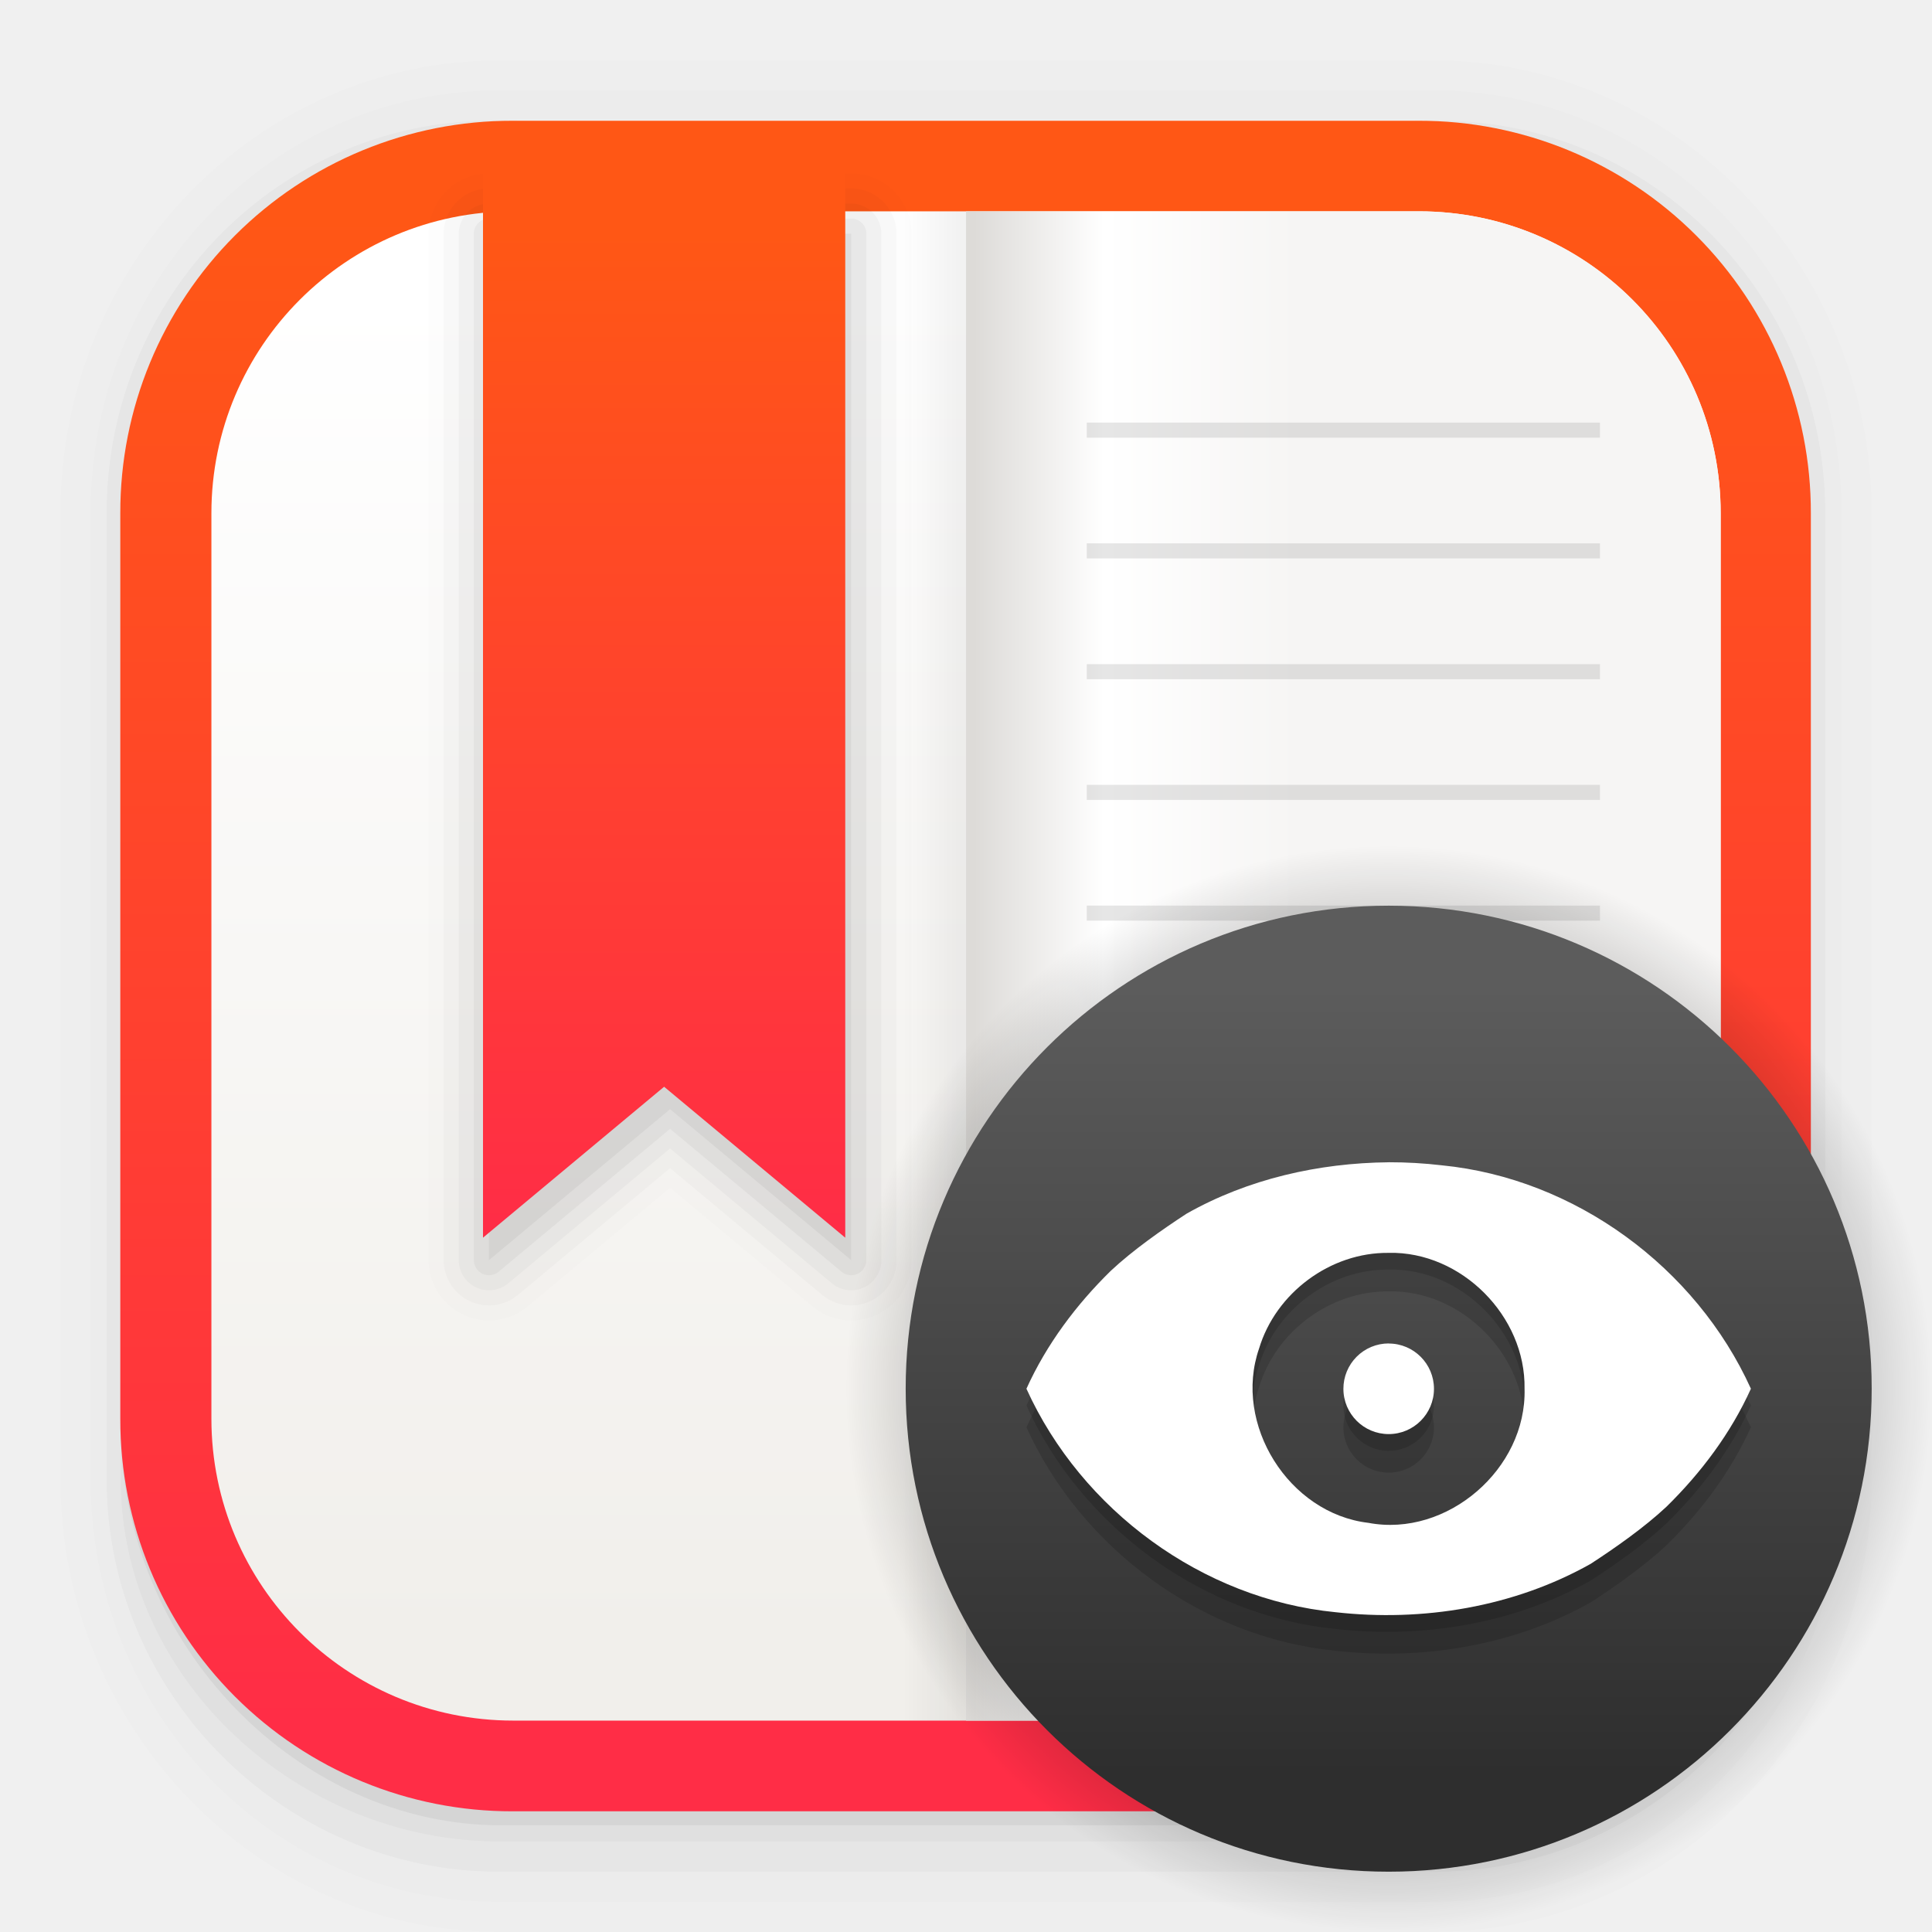
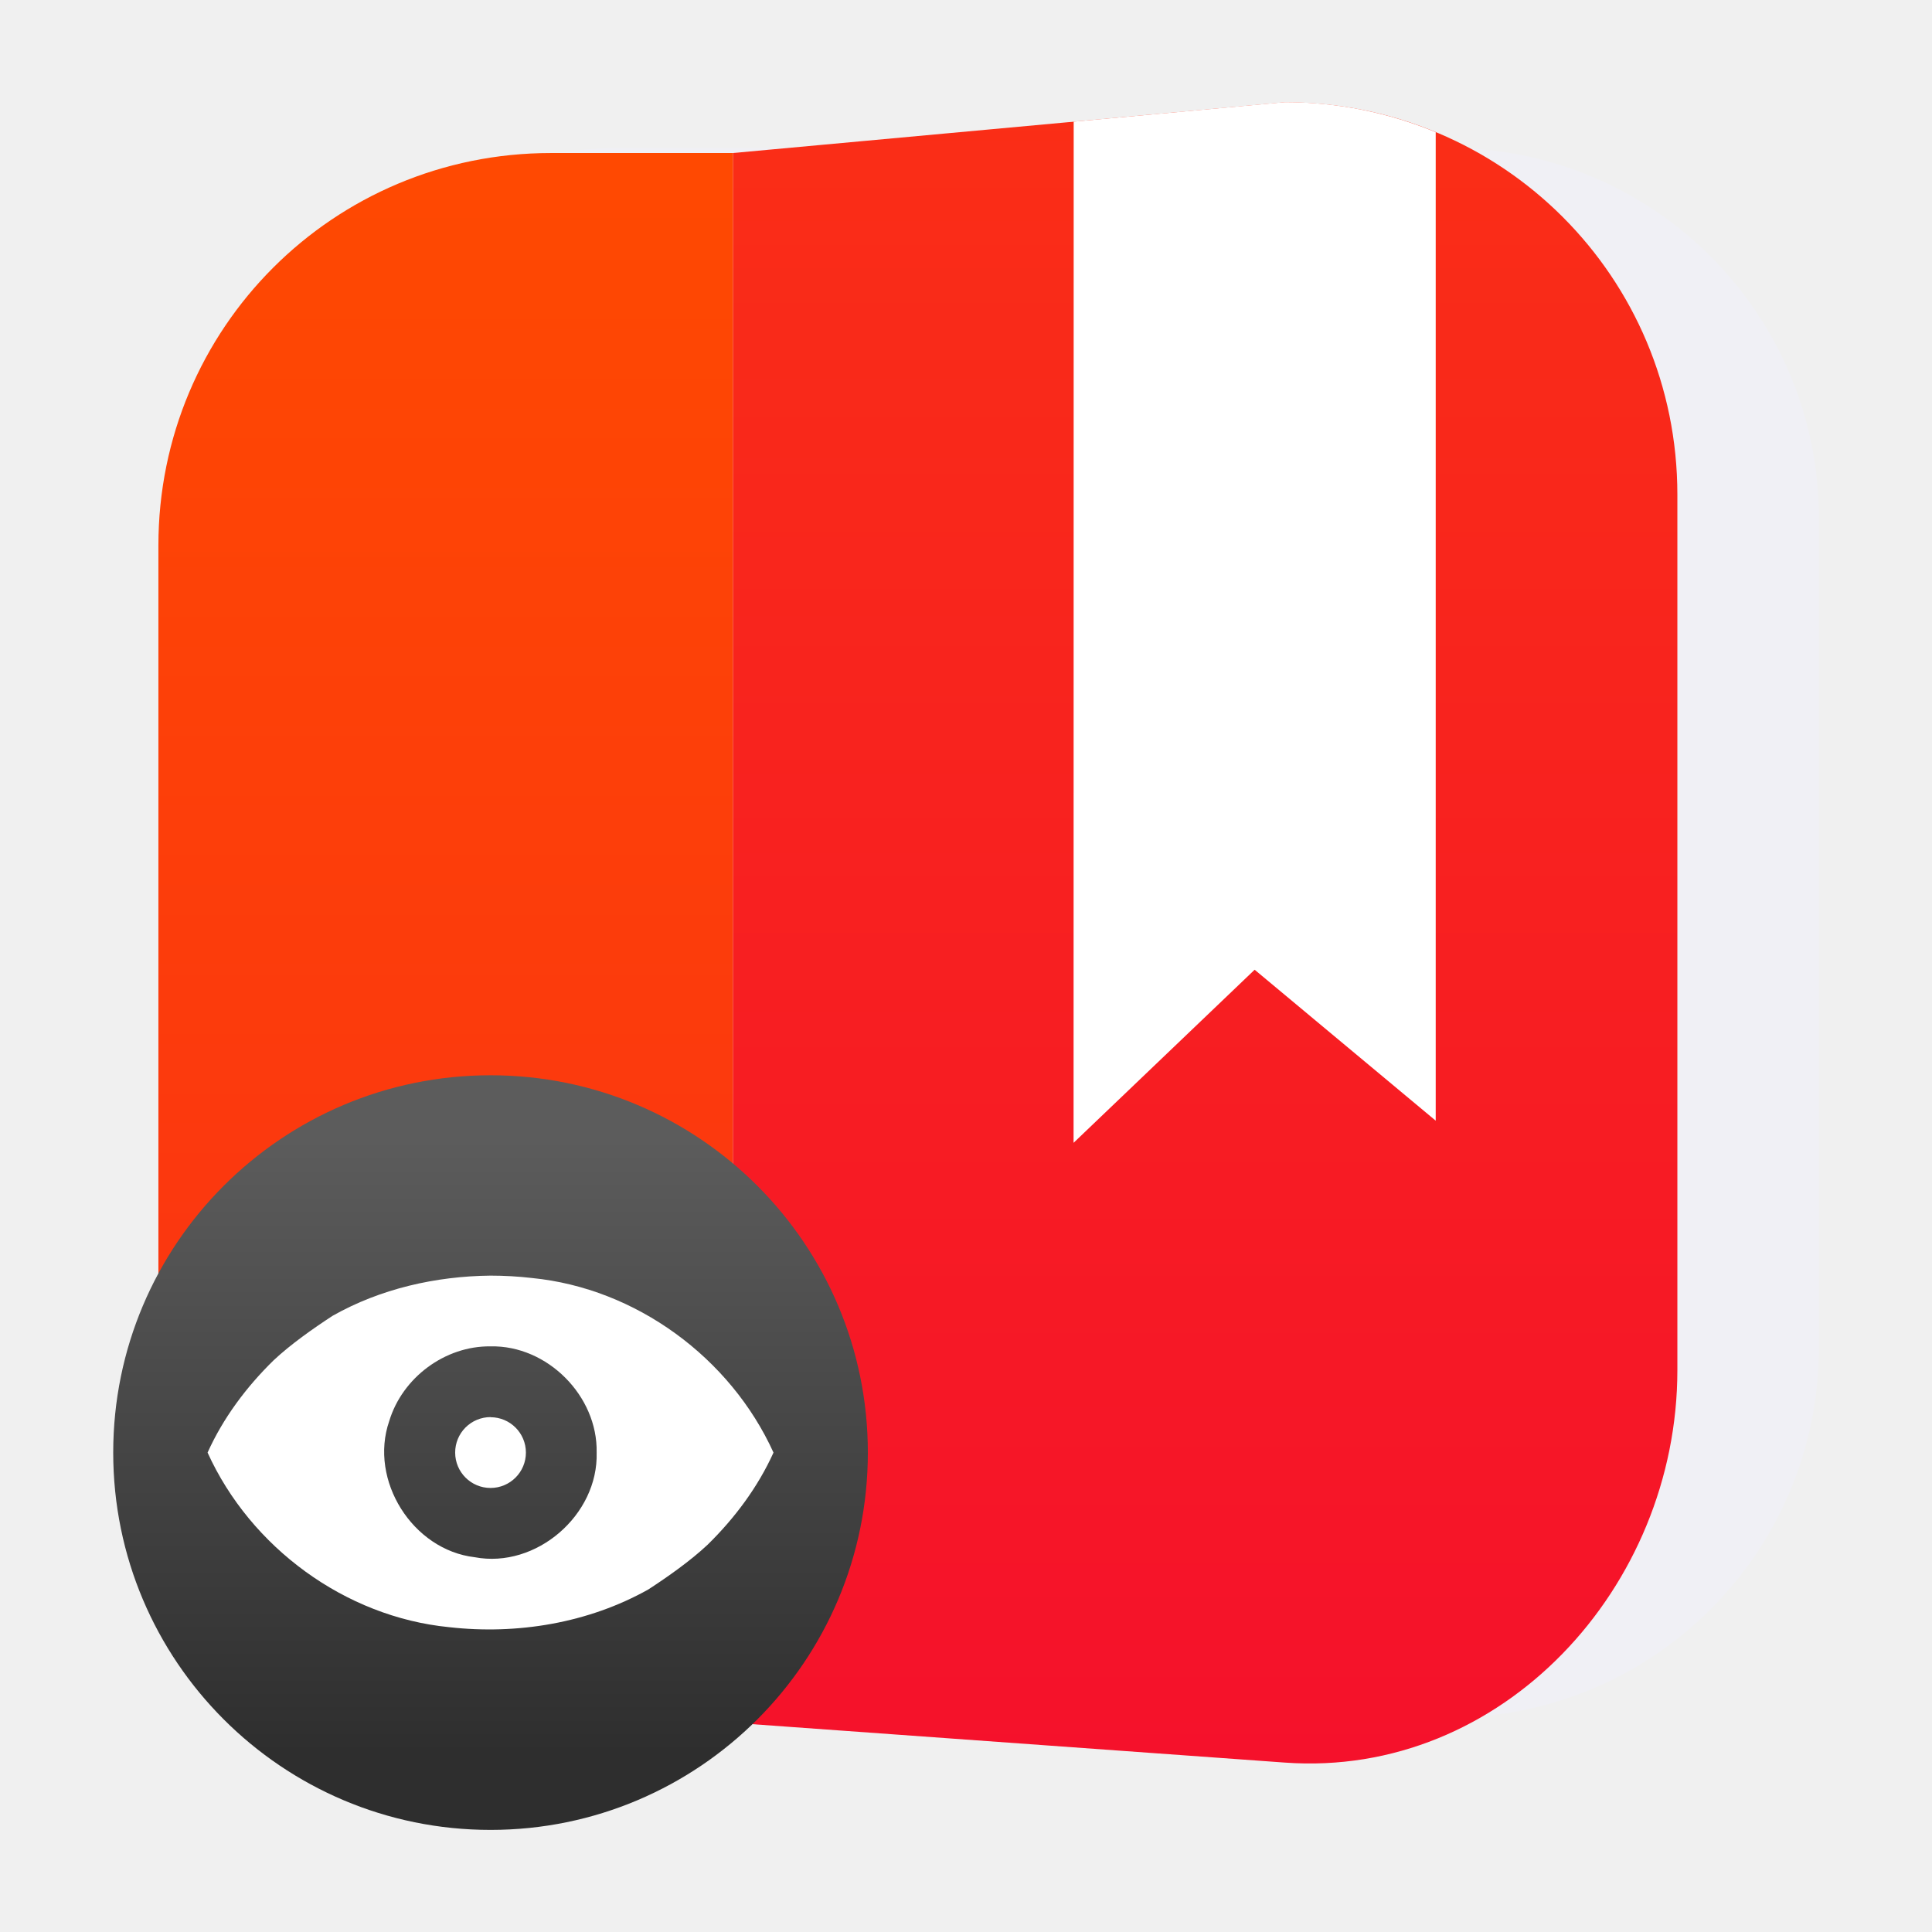
- <svg xmlns="http://www.w3.org/2000/svg" xmlns:xlink="http://www.w3.org/1999/xlink" width="64" height="64">
+ <svg xmlns="http://www.w3.org/2000/svg" width="64" height="64" version="1.1" viewBox="0 0 16.933 16.933">
  <defs>
-     <linearGradient id="b" x1="32" x2="32" y1="4.493" y2="62" gradientTransform="translate(76.953)" gradientUnits="userSpaceOnUse">
-       <stop offset="0" stop-color="#ff2d46" />
-       <stop offset="1" stop-color="#ff5715" />
+     <linearGradient id="linearGradient1817" x1="100.95" x2="100.95" y1="4.313" y2="59.331" gradientTransform="matrix(.26458 0 0 .26458 -18.428 3.2398)" gradientUnits="userSpaceOnUse">
+       <stop stop-color="#fa2e16" offset="0" />
+       <stop stop-color="#f5112b" offset="1" />
    </linearGradient>
-     <linearGradient xlink:href="#a" id="j" x1="46.228" x2="46.228" y1="53.828" y2="39.738" gradientUnits="userSpaceOnUse" />
-     <linearGradient id="a" x1="7.937" x2="7.937" y1="15.081" y2="1.852" gradientTransform="translate(3.431 3.457)scale(3.3743)" gradientUnits="userSpaceOnUse">
-       <stop offset="0" stop-color="#f1efeb" />
-       <stop offset="1" stop-color="#fff" />
+     <linearGradient id="linearGradient1845" x1="86.819" x2="86.819" y1="3.944" y2="59.191" gradientTransform="matrix(.26458 0 0 .26458 -17.187 2.891)" gradientUnits="userSpaceOnUse">
+       <stop stop-color="#ff4b00" offset="0" />
+       <stop stop-color="#fa2f15" offset="1" />
    </linearGradient>
-     <linearGradient xlink:href="#b" id="i" x1="23.255" x2="23.255" y1="40.578" y2="7.641" gradientUnits="userSpaceOnUse" />
-     <linearGradient id="h" x1="11.993" x2="11.993" y1="15.289" y2="8.384" gradientTransform="translate(0 1)scale(3.7796)" gradientUnits="userSpaceOnUse">
-       <stop offset="0" stop-color="#2e2e2e" />
-       <stop offset="1" stop-color="#5c5c5c" />
+     <linearGradient id="linearGradient1033" x1="11.993" x2="11.993" y1="15.289" y2="8.384" gradientTransform="matrix(.78126 0 0 .78126 -3.6603 6.9153)" gradientUnits="userSpaceOnUse">
+       <stop stop-color="#2e2e2e" offset="0" />
+       <stop stop-color="#5c5c5c" offset="1" />
    </linearGradient>
-     <linearGradient id="f" x1="379.24" x2="374.24" y1="546.85" y2="546.85" gradientTransform="translate(-769.68 -1134.5)scale(2.1429)" gradientUnits="userSpaceOnUse">
-       <stop offset="0" stop-color="#f6f5f4" />
-       <stop offset=".6" stop-color="#fff" />
-       <stop offset="1" stop-color="#dddbd8" />
-     </linearGradient>
-     <linearGradient id="e" x1="376.35" x2="374.24" y1="546.85" y2="546.85" gradientTransform="matrix(-2.1429 0 0 2.1429 833.67 -1134.5)" gradientUnits="userSpaceOnUse">
-       <stop offset="0" stop-opacity="0" />
-       <stop offset=".6" stop-opacity="0" />
-       <stop offset="1" stop-opacity=".05" />
-     </linearGradient>
-     <linearGradient xlink:href="#b" id="c" x1="32.002" x2="32.002" y1="57.171" y2="7.001" gradientUnits="userSpaceOnUse" />
-     <linearGradient xlink:href="#a" id="d" x1="7.937" x2="7.937" y1="15.081" y2="1.852" gradientTransform="translate(3.431 3.457)scale(3.3743)" gradientUnits="userSpaceOnUse" />
-     <radialGradient id="g" cx="12.171" cy="12.171" r="4.762" gradientTransform="scale(3.7796)" gradientUnits="userSpaceOnUse">
-       <stop offset="0" />
-       <stop offset="1" stop-opacity="0" />
-     </radialGradient>
  </defs>
-   <g color="#000">
-     <path d="M4.37.53C2.254.53.53 2.312.53 4.496v8.468c0 2.184 1.725 3.968 3.84 3.968h8.194c2.114 0 3.84-1.783 3.84-3.968V4.497c0-2.184-1.726-3.968-3.84-3.968zm.256.52h7.681c1.844 0 3.33 1.534 3.33 3.44v7.937c0 1.906-1.485 3.44-3.33 3.44h-7.68c-1.845 0-3.33-1.534-3.33-3.44V4.49c0-1.906 1.485-3.44 3.33-3.44z" opacity=".01" style="font-feature-settings:normal;font-variant-alternates:normal;font-variant-caps:normal;font-variant-east-asian:normal;font-variant-ligatures:normal;font-variant-numeric:normal;font-variant-position:normal;font-variation-settings:normal;inline-size:0;isolation:auto;mix-blend-mode:normal;shape-margin:0;shape-padding:0;text-decoration-color:#000;text-decoration-line:none;text-decoration-style:solid;text-indent:0;text-orientation:mixed;text-transform:none;white-space:normal" transform="scale(3.7796)" />
-     <path d="M4.359.794C2.392.794.795 2.447.795 4.48v8.5c0 2.035 1.597 3.688 3.564 3.688h8.216c1.967 0 3.564-1.653 3.564-3.688v-8.5c0-2.034-1.597-3.687-3.564-3.687zm.272.256h7.672c1.842 0 3.325 1.534 3.325 3.44v7.937c0 1.906-1.483 3.44-3.325 3.44H4.63c-1.842 0-3.325-1.534-3.325-3.44V4.49c0-1.906 1.483-3.44 3.325-3.44z" opacity=".01" style="font-feature-settings:normal;font-variant-alternates:normal;font-variant-caps:normal;font-variant-east-asian:normal;font-variant-ligatures:normal;font-variant-numeric:normal;font-variant-position:normal;font-variation-settings:normal;inline-size:0;isolation:auto;mix-blend-mode:normal;shape-margin:0;shape-padding:0;text-decoration-color:#000;text-decoration-line:none;text-decoration-style:solid;text-indent:0;text-orientation:mixed;text-transform:none;white-space:normal" transform="scale(3.7796)" />
-     <path d="M4.31 1.058c-1.866 0-3.375 1.539-3.375 3.44v8.467c0 1.9 1.57 3.439 3.435 3.439h8.2c1.866 0 3.427-1.538 3.427-3.44V4.498c0-1.9-1.51-3.439-3.375-3.439h-.097c1.794.087 3.214 1.582 3.214 3.432v7.937c0 1.906-1.506 3.44-3.377 3.44h-7.79c-1.871 0-3.377-1.534-3.377-3.44V4.49c0-1.85 1.42-3.345 3.214-3.432z" opacity=".03" style="font-feature-settings:normal;font-variant-alternates:normal;font-variant-caps:normal;font-variant-east-asian:normal;font-variant-ligatures:normal;font-variant-numeric:normal;font-variant-position:normal;font-variation-settings:normal;inline-size:0;isolation:auto;mix-blend-mode:normal;shape-margin:0;shape-padding:0;text-decoration-color:#000;text-decoration-line:none;text-decoration-style:solid;text-indent:0;text-orientation:mixed;text-transform:none;white-space:normal" transform="scale(3.7796)" />
-     <path d="M4 46.969V49c0 6.648 5.896 12 12.544 12h30.961C54.153 61 60 55.648 60 49v-1.992a12.97 12.97 0 0 1-13 12.963H17.002A12.973 12.973 0 0 1 4 46.969" opacity=".03" style="font-feature-settings:normal;font-variant-alternates:normal;font-variant-caps:normal;font-variant-east-asian:normal;font-variant-ligatures:normal;font-variant-numeric:normal;font-variant-position:normal;font-variation-settings:normal;inline-size:0;isolation:auto;mix-blend-mode:normal;shape-margin:0;shape-padding:0;text-decoration-color:#000;text-decoration-line:none;text-decoration-style:solid;text-indent:0;text-orientation:mixed;text-transform:none;white-space:normal" />
-     <path d="M1.058 11.906v.592c0 1.939 1.573 3.5 3.332 3.5h8.16c1.76 0 3.325-1.561 3.325-3.5v-.58c-.006 2.095-1.537 3.78-3.44 3.78H4.498c-1.905 0-3.44-1.692-3.44-3.792" opacity=".05" style="font-feature-settings:normal;font-variant-alternates:normal;font-variant-caps:normal;font-variant-east-asian:normal;font-variant-ligatures:normal;font-variant-numeric:normal;font-variant-position:normal;font-variation-settings:normal;inline-size:0;isolation:auto;mix-blend-mode:normal;shape-margin:0;shape-padding:0;text-decoration-color:#000;text-decoration-line:none;text-decoration-style:solid;text-indent:0;text-orientation:mixed;text-transform:none;white-space:normal" transform="scale(3.7796)" />
-   </g>
-   <path fill="url(#c)" d="M16.987 4A12.973 12.973 0 0 0 3.985 17.002V47a12.973 12.973 0 0 0 13.002 13.002h29.998A12.973 12.973 0 0 0 59.987 47V17.002A12.973 12.973 0 0 0 46.985 4z" />
-   <rect width="49.997" height="49.997" x="7.003" y="7" fill="url(#d)" rx="10" ry="10" />
-   <path fill="url(#e)" d="M17.004 7c-5.54 0-10 4.46-10 10v29.998c0 5.54 4.46 10 10 10h14.998V7z" />
-   <circle cx="32.02" cy="32.044" r="30.001" fill="none" />
-   <path fill="url(#f)" d="M46.999 7c5.54 0 10 4.46 10 10v29.998c0 5.54-4.46 10-10 10H32.001V7z" />
-   <g stroke-width=".265" transform="scale(3.7796)">
-     <rect width="4.498" height=".132" x="9.525" y="3.704" opacity=".1" rx="0" ry="0" />
-     <rect width="4.498" height=".132" x="9.525" y="4.762" opacity=".1" rx="0" ry="0" />
-     <rect width="4.498" height=".132" x="9.525" y="5.821" opacity=".1" rx="0" ry="0" />
-     <rect width="4.498" height=".132" x="9.525" y="6.879" opacity=".1" rx="0" ry="0" />
-     <rect width="4.498" height=".132" x="9.525" y="7.937" opacity=".1" rx="0" ry="0" />
-     <rect width="4.498" height=".132" x="9.525" y="8.996" opacity=".1" rx="0" ry="0" />
-   </g>
-   <circle cx="46.002" cy="46.002" r="18" fill="url(#g)" />
-   <circle cx="46.002" cy="46.002" r="16" fill="url(#h)" />
-   <g stroke-linecap="round" stroke-linejoin="round">
-     <g stroke="#000">
-       <path stroke-width="3.999" d="M16.197 7.742h12v34l-6-5-6 5z" opacity=".01" />
-       <path stroke-width="3.001" d="M16.197 7.742h12v34l-6-5-6 5z" opacity=".02" />
-       <path stroke-width="1.999" d="M16.197 7.742h12v34l-6-5-6 5z" opacity=".03" />
-       <path stroke-width="1.002" d="M16.197 7.742h12v34l-6-5-6 5z" opacity=".04" />
+   <g transform="translate(-1.5497 -3.4868)">
+     <g>
+       <path d="m6.985 4.783h7.255c1.802 0 3.252 1.45 3.252 3.252v7.255c0 1.802-1.45 3.252-3.252 3.252h-7.255c-1.802 0-3.252-1.45-3.252-3.252v-7.255c0-1.802 1.45-3.252 3.252-3.252z" color="#000000" color-rendering="auto" dominant-baseline="auto" fill="#f0f0f5" image-rendering="auto" shape-rendering="auto" solid-color="#000000" stop-color="#000000" style="font-feature-settings:normal;font-variant-alternates:normal;font-variant-caps:normal;font-variant-east-asian:normal;font-variant-ligatures:normal;font-variant-numeric:normal;font-variant-position:normal;font-variation-settings:normal;inline-size:0;isolation:auto;mix-blend-mode:normal;shape-margin:0;shape-padding:0;text-decoration-color:#000000;text-decoration-line:none;text-decoration-style:solid;text-indent:0;text-orientation:mixed;text-transform:none;white-space:normal" />
+       <path d="m7.973 18.586 4.838 0.349c1.901 0.137 3.44-1.534 3.44-3.44v-7.673c0-1.905-1.534-3.439-3.44-3.439l-4.838 0.445z" fill="url(#linearGradient1817)" stroke-opacity=".953" stroke-width=".083" />
+       <path d="m7.973 18.586v-13.758h-1.595c-1.905 0-3.44 1.534-3.44 3.439v6.88c0 1.905 1.534 3.44 3.44 3.44z" fill="url(#linearGradient1845)" stroke-opacity=".953" stroke-width=".083" />
+       <path d="m12.812 4.382-1.852 0.171-1e-3 8.95 1.587-1.517 1.587 1.323v-8.664c-0.407-0.168-0.853-0.263-1.322-0.263z" fill="#fff" stroke-linecap="round" stroke-width=".529" />
    </g>
-     <path d="M16.197 7.742h12v34l-6-5-6 5z" opacity=".05" />
-   </g>
-   <path fill="url(#i)" d="M16 4.735h12V41l-6-5-6 5z" />
-   <g stroke-width="2.4">
-     <path d="M46.002 39.779c-2.326.023-4.668.554-6.694 1.702-.808.527-1.777 1.206-2.508 1.89-1.15 1.126-2.133 2.439-2.798 3.91 1.822 4.02 5.828 6.967 10.236 7.402 2.89.327 5.916-.172 8.457-1.603.808-.526 1.777-1.205 2.508-1.89 1.15-1.128 2.134-2.44 2.798-3.91-1.821-4.02-5.829-6.966-10.235-7.4a15 15 0 0 0-1.764-.102zm0 3c2.41-.053 4.545 2.104 4.5 4.502.077 2.65-2.563 4.937-5.174 4.442-2.636-.31-4.488-3.267-3.62-5.773.553-1.843 2.363-3.192 4.295-3.17zm0 3.001a1.5 1.5 0 0 0-1.5 1.503 1.5 1.5 0 0 0 1.5 1.5 1.5 1.5 0 0 0 1.5-1.5 1.5 1.5 0 0 0-1.5-1.5z" opacity=".15" />
-     <path d="M46.002 39.056c-2.326.023-4.668.554-6.694 1.702-.808.527-1.777 1.206-2.508 1.89-1.15 1.126-2.133 2.439-2.798 3.91 1.822 4.02 5.828 6.967 10.236 7.402 2.89.327 5.916-.172 8.457-1.603.808-.526 1.777-1.205 2.508-1.89 1.15-1.128 2.134-2.44 2.798-3.91-1.821-4.02-5.829-6.966-10.235-7.4a15 15 0 0 0-1.764-.102zm0 3c2.41-.053 4.545 2.104 4.5 4.502.077 2.65-2.563 4.937-5.174 4.442-2.636-.31-4.488-3.267-3.62-5.773.553-1.843 2.363-3.192 4.295-3.17zm0 3.001a1.5 1.5 0 0 0-1.5 1.503 1.5 1.5 0 0 0 1.5 1.5 1.5 1.5 0 0 0 1.5-1.5 1.5 1.5 0 0 0-1.5-1.5z" opacity=".15" />
-     <path fill="url(#j)" d="M46.002 38.502c-2.326.023-4.668.554-6.694 1.702-.808.527-1.777 1.206-2.508 1.89-1.15 1.126-2.133 2.439-2.798 3.91 1.822 4.02 5.828 6.967 10.236 7.402 2.89.327 5.916-.172 8.457-1.603.808-.526 1.777-1.205 2.508-1.89 1.15-1.128 2.134-2.44 2.798-3.91-1.821-4.02-5.829-6.966-10.235-7.4a15 15 0 0 0-1.764-.102zm0 3c2.41-.053 4.545 2.104 4.5 4.502.077 2.65-2.563 4.937-5.174 4.442-2.636-.31-4.488-3.267-3.62-5.773.553-1.843 2.363-3.192 4.295-3.17zm0 3.001a1.5 1.5 0 0 0-1.5 1.503 1.5 1.5 0 0 0 1.5 1.5 1.5 1.5 0 0 0 1.5-1.5 1.5 1.5 0 0 0-1.5-1.5z" />
+     <circle cx="5.849" cy="16.218" r="3.307" fill="url(#linearGradient1033)" stroke-width=".781" />
+     <path d="m5.849 14.667c-0.481 0.005-0.965 0.115-1.384 0.352-0.167 0.109-0.367 0.249-0.518 0.391-0.238 0.233-0.441 0.504-0.578 0.808 0.377 0.831 1.205 1.44 2.116 1.53 0.598 0.068 1.223-0.036 1.748-0.331 0.167-0.109 0.367-0.249 0.518-0.391 0.238-0.233 0.441-0.505 0.578-0.808-0.377-0.831-1.205-1.44-2.116-1.53-0.121-0.014-0.243-0.021-0.365-0.021zm0 0.62c0.498-0.011 0.94 0.435 0.93 0.93 0.016 0.548-0.53 1.02-1.069 0.918-0.545-0.064-0.928-0.675-0.749-1.193 0.115-0.381 0.489-0.66 0.888-0.655zm0 0.62a0.31 0.31 0 0 0-0.31 0.311 0.31 0.31 0 0 0 0.31 0.31 0.31 0.31 0 0 0 0.31-0.31 0.31 0.31 0 0 0-0.31-0.31z" fill="#fff" stroke-width=".496" />
  </g>
</svg>
